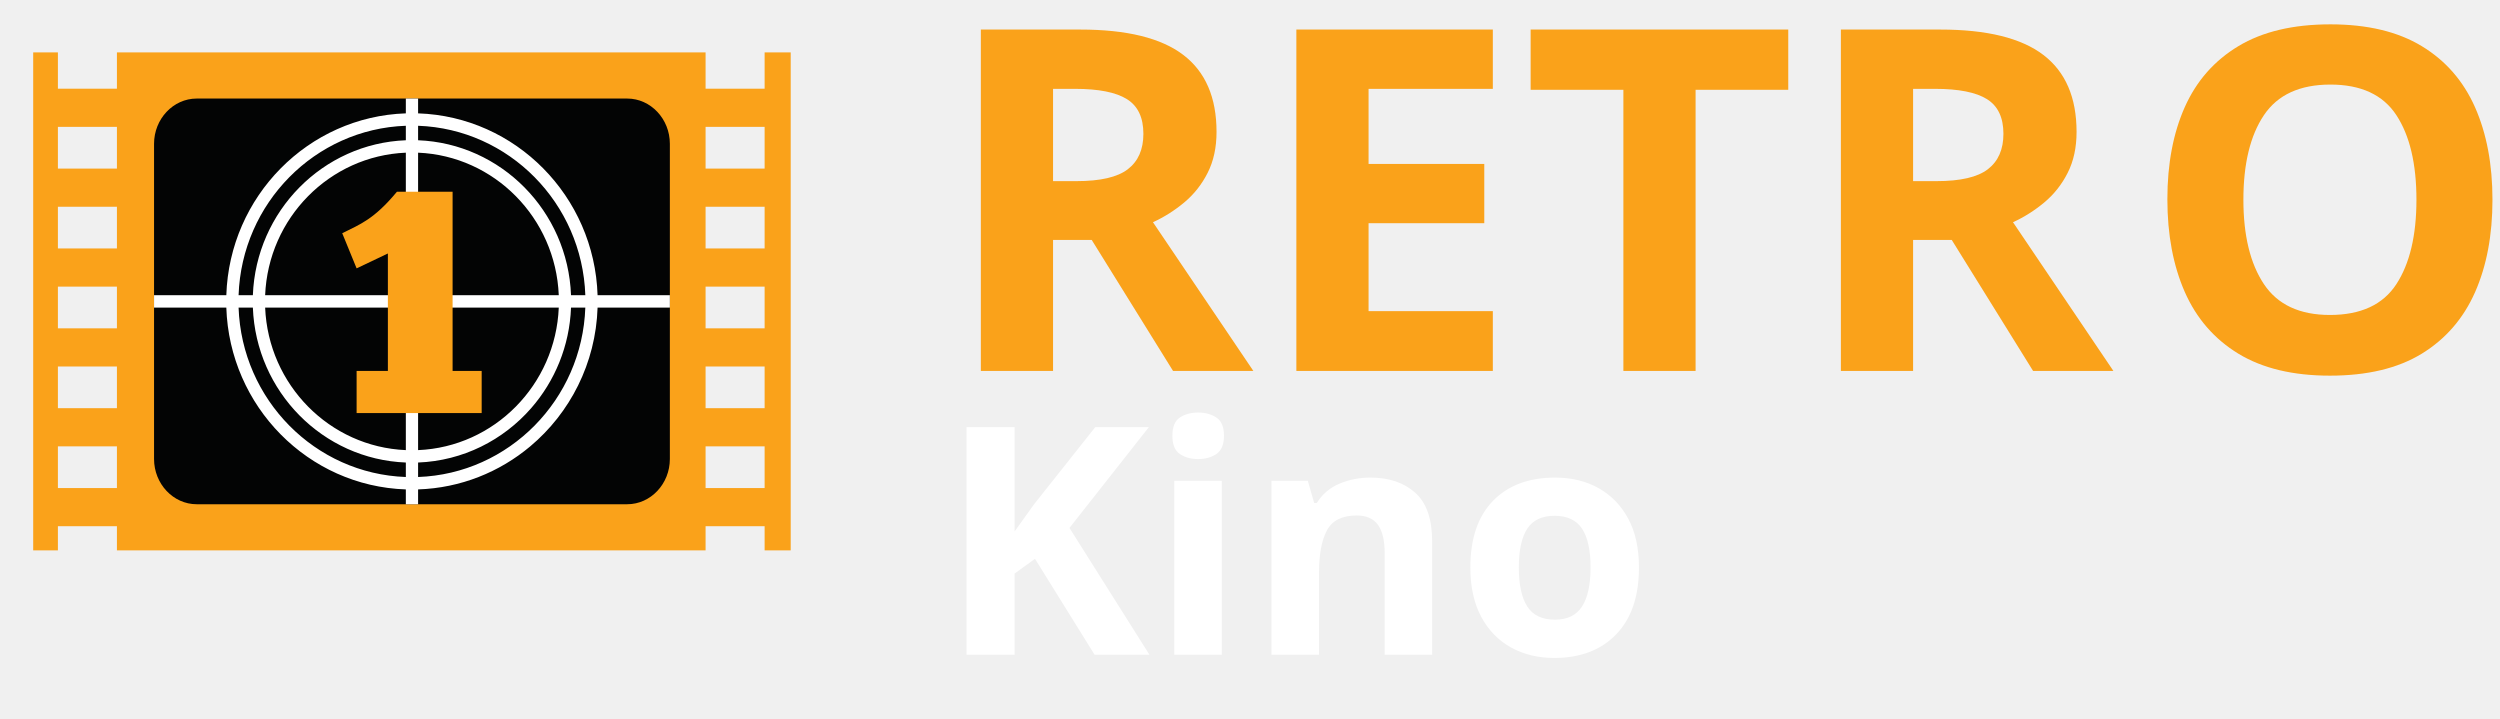
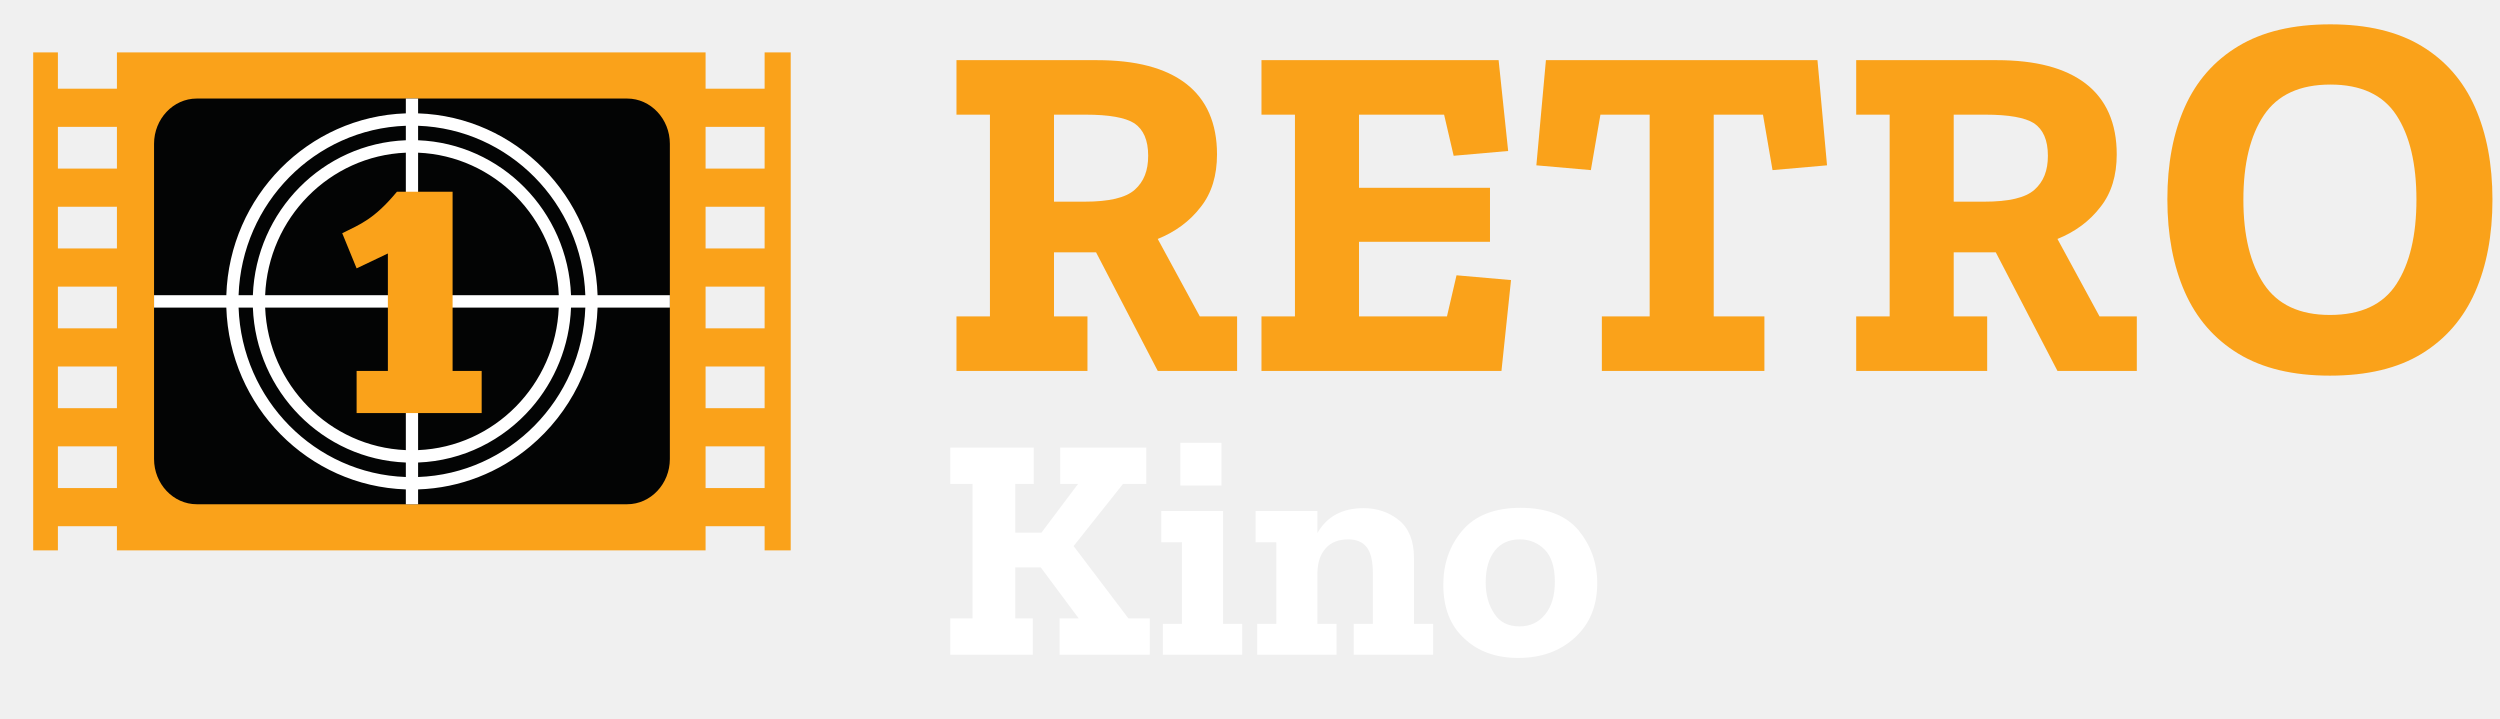
<svg xmlns="http://www.w3.org/2000/svg" width="100%" height="100%" viewBox="0 0 2404 691" version="1.1" xml:space="preserve" style="fill-rule:evenodd;clip-rule:evenodd;stroke-linejoin:round;stroke-miterlimit:2;">
  <g id="Artboard1" transform="matrix(1,0,0,0.926198,-551.364,-802.571)">
    <rect x="551.364" y="866.522" width="2403.59" height="745.863" style="fill:none;" />
    <g transform="matrix(4.78862,0,0,5.17019,-3985.88,-1020.77)">
-       <text x="1135.83px" y="439.514px" style="font-family:'ZillaSlab-Bold', 'Zilla Slab';font-weight:700;font-size:96px;fill:rgb(250,162,26);">RETR<tspan x="1377.17px " y="439.514px ">O</tspan>
-       </text>
+       <g>
+         <g transform="matrix(1,0,0,1,1135.83,439.514)">
+           <g transform="matrix(96,0,0,96,0,0)">
+             <path d="M0.626,-0L0.46,-0L0.331,-0.248L0.243,-0.248L0.243,-0.114L0.313,-0.114L0.313,-0L0.039,-0L0.039,-0.114L0.109,-0.114L0.109,-0.536L0.039,-0.536L0.039,-0.65L0.333,-0.65C0.414,-0.65 0.476,-0.634 0.519,-0.601C0.562,-0.568 0.584,-0.518 0.584,-0.453C0.584,-0.409 0.573,-0.372 0.55,-0.343C0.527,-0.313 0.497,-0.291 0.46,-0.276L0.548,-0.114L0.626,-0.114L0.626,-0ZM0.44,-0.45C0.44,-0.483 0.43,-0.505 0.411,-0.518C0.392,-0.53 0.358,-0.536 0.309,-0.536L0.243,-0.536L0.243,-0.354L0.307,-0.354C0.358,-0.354 0.393,-0.362 0.412,-0.379C0.431,-0.396 0.44,-0.419 0.44,-0.45Z" style="fill:rgb(250,162,26);fill-rule:nonzero;" />
+           </g>
+           <g transform="matrix(96,0,0,96,61.248,0)">
+             <path d="M0.541,-0L0.039,-0L0.039,-0.114L0.109,-0.114L0.109,-0.536L0.039,-0.536L0.039,-0.65L0.535,-0.65L0.555,-0.46L0.441,-0.45L0.421,-0.536L0.243,-0.536L0.243,-0.383L0.517,-0.383L0.517,-0.27L0.243,-0.27L0.243,-0.114L0.427,-0.114L0.447,-0.2L0.561,-0.19L0.541,-0Z" style="fill:rgb(250,162,26);fill-rule:nonzero;" />
+           </g>
+           <g transform="matrix(96,0,0,96,118.176,0)">
+             <path d="M0.629,-0.43L0.515,-0.42L0.495,-0.536L0.392,-0.536L0.392,-0.114L0.498,-0.114L0.498,-0L0.158,-0L0.158,-0.114L0.258,-0.114L0.258,-0.536L0.155,-0.536L0.135,-0.42L0.021,-0.43L0.041,-0.65L0.609,-0.65L0.629,-0.43Z" style="fill:rgb(250,162,26);fill-rule:nonzero;" />
+           </g>
+           <g transform="matrix(96,0,0,96,180.672,0)">
+             <path d="M0.626,-0L0.46,-0L0.331,-0.248L0.243,-0.248L0.243,-0.114L0.313,-0.114L0.313,-0L0.039,-0L0.039,-0.114L0.109,-0.114L0.109,-0.536L0.039,-0.536L0.039,-0.65L0.333,-0.65C0.414,-0.65 0.476,-0.634 0.519,-0.601C0.562,-0.568 0.584,-0.518 0.584,-0.453C0.584,-0.409 0.573,-0.372 0.55,-0.343C0.527,-0.313 0.497,-0.291 0.46,-0.276L0.548,-0.114L0.626,-0.114L0.626,-0ZM0.44,-0.45C0.44,-0.483 0.43,-0.505 0.411,-0.518C0.392,-0.53 0.358,-0.536 0.309,-0.536L0.243,-0.536L0.243,-0.354L0.307,-0.354C0.358,-0.354 0.393,-0.362 0.412,-0.379C0.431,-0.396 0.44,-0.419 0.44,-0.45Z" style="fill:rgb(250,162,26);fill-rule:nonzero;" />
+           </g>
+         </g>
+         <g transform="matrix(1,0,0,1,1377.17,439.514)">
+           <text x="0px" y="0px" style="font-family:'ZillaSlab-Bold', 'Zilla Slab';font-weight:700;font-size:96px;fill:rgb(250,162,26);">O</text>
+         </g>
+       </g>
    </g>
-     <g transform="matrix(4.78862,0,0,5.17019,-3985.88,-726.071)">
-       <text x="1135.83px" y="439.514px" style="font-family:'ZillaSlab-Bold', 'Zilla Slab';font-weight:700;font-size:64px;fill:white;">Kino</text>
+     <g transform="matrix(4.78862,0,0,5.17019,1453.18,1546.3)">
+       <g>
+         <g transform="matrix(64,0,0,64,0,0)">
+           <path d="M0.665,-0L0.382,-0L0.382,-0.114L0.442,-0.114L0.323,-0.274L0.243,-0.274L0.243,-0.114L0.298,-0.114L0.298,-0L0.039,-0L0.039,-0.114L0.109,-0.114L0.109,-0.536L0.039,-0.536L0.039,-0.65L0.301,-0.65L0.301,-0.536L0.243,-0.536L0.243,-0.383L0.325,-0.383L0.44,-0.536L0.384,-0.536L0.384,-0.65L0.654,-0.65L0.654,-0.536L0.581,-0.536L0.426,-0.341L0.598,-0.114L0.665,-0.114L0.665,-0Z" style="fill:white;fill-rule:nonzero;" />
+         </g>
+         <g transform="matrix(64,0,0,64,43.136,0)">
+           <path d="M0.087,-0.531L0.087,-0.665L0.216,-0.665L0.216,-0.531L0.087,-0.531ZM0.281,-0L0.032,-0L0.032,-0.097L0.092,-0.097L0.092,-0.353L0.027,-0.353L0.027,-0.451L0.221,-0.451L0.221,-0.097L0.281,-0.097L0.281,-0Z" style="fill:white;fill-rule:nonzero;" />
+         </g>
+         <g transform="matrix(64,0,0,64,62.272,0)">
+           <path d="M0.581,-0L0.332,-0L0.332,-0.097L0.392,-0.097L0.392,-0.254C0.392,-0.293 0.386,-0.32 0.373,-0.337C0.36,-0.354 0.34,-0.362 0.315,-0.362C0.284,-0.362 0.261,-0.353 0.244,-0.334C0.227,-0.315 0.219,-0.29 0.218,-0.259L0.218,-0.097L0.278,-0.097L0.278,-0L0.029,-0L0.029,-0.097L0.089,-0.097L0.089,-0.353L0.024,-0.353L0.024,-0.451L0.218,-0.451L0.218,-0.382C0.248,-0.434 0.296,-0.46 0.363,-0.46C0.406,-0.46 0.443,-0.447 0.474,-0.422C0.505,-0.397 0.521,-0.357 0.521,-0.304L0.521,-0.097L0.581,-0.097L0.581,-0Z" style="fill:white;fill-rule:nonzero;" />
+         </g>
+         <g transform="matrix(64,0,0,64,100.224,0)">
+           <path d="M0.503,-0.225C0.503,-0.154 0.48,-0.097 0.433,-0.054C0.386,-0.011 0.327,0.01 0.255,0.01C0.186,0.01 0.129,-0.01 0.086,-0.051C0.042,-0.091 0.02,-0.147 0.02,-0.22C0.02,-0.286 0.04,-0.343 0.08,-0.39C0.12,-0.437 0.181,-0.461 0.262,-0.461C0.343,-0.461 0.404,-0.438 0.444,-0.391C0.483,-0.343 0.503,-0.288 0.503,-0.225ZM0.37,-0.229C0.37,-0.275 0.359,-0.309 0.338,-0.33C0.317,-0.351 0.291,-0.362 0.26,-0.362C0.227,-0.362 0.2,-0.35 0.182,-0.327C0.163,-0.303 0.153,-0.27 0.153,-0.227C0.153,-0.188 0.162,-0.156 0.18,-0.129C0.197,-0.102 0.224,-0.089 0.259,-0.089C0.292,-0.089 0.319,-0.101 0.34,-0.127C0.36,-0.152 0.37,-0.186 0.37,-0.229Z" style="fill:white;fill-rule:nonzero;" />
+         </g>
+       </g>
    </g>
    <g transform="matrix(2.12915,0,0,2.32861,-2058.58,-602.24)">
      <g transform="matrix(4.16667,0,0,4.16667,0,0)">
        <path d="M377.074,169.42L370.675,169.42L370.675,164.954L377.074,164.954L377.074,169.42ZM377.074,177.965L370.675,177.965L370.675,173.502L377.074,173.502L377.074,177.965ZM377.074,186.513L370.675,186.513L370.675,182.05L377.074,182.05L377.074,186.513ZM377.074,195.057L370.675,195.057L370.675,190.596L377.074,190.596L377.074,195.057ZM377.074,203.604L370.675,203.604L370.675,199.141L377.074,199.141L377.074,203.604ZM306.869,169.42L300.471,169.42L300.471,164.954L306.869,164.954L306.869,169.42ZM306.869,177.965L300.471,177.965L300.471,173.502L306.869,173.502L306.869,177.965ZM306.869,186.513L300.471,186.513L300.471,182.05L306.869,182.05L306.869,186.513ZM306.869,195.057L300.471,195.057L300.471,190.596L306.869,190.596L306.869,195.057ZM306.869,203.604L300.471,203.604L300.471,199.141L306.869,199.141L306.869,203.604ZM377.074,156.986L377.074,160.87L370.675,160.87L370.675,156.986L306.869,156.986L306.869,160.87L300.471,160.87L300.471,156.986L297.794,156.986L297.794,210.272L300.471,210.272L300.471,207.686L306.869,207.686L306.869,210.272L370.675,210.272L370.675,207.686L377.074,207.686L377.074,210.272L379.901,210.272L379.901,156.986L377.074,156.986Z" style="fill:rgb(250,162,26);fill-rule:nonzero;" />
      </g>
      <g transform="matrix(4.16667,0,0,4.16667,0,0)">
        <path d="M366.803,200.493C366.803,203.153 364.725,205.335 362.184,205.335L315.514,205.335C312.973,205.335 310.893,203.153 310.893,200.493L310.893,166.767C310.893,164.105 312.973,161.925 315.514,161.925L362.184,161.925C364.725,161.925 366.803,164.105 366.803,166.767L366.803,200.493Z" style="fill:rgb(3,4,4);fill-rule:nonzero;" />
      </g>
      <g transform="matrix(4.16667,0,0,4.16667,0,0)">
        <path d="M356.09,182.964C355.746,173.971 348.508,166.733 339.513,166.387L339.513,164.837C349.361,165.184 357.294,173.116 357.64,182.964L356.09,182.964ZM339.513,202.421L339.513,200.872C344.387,200.685 348.744,198.474 351.769,195.057C354.327,192.167 355.932,188.415 356.09,184.294L357.64,184.294C357.294,194.141 349.361,202.075 339.513,202.421ZM339.513,184.294L354.762,184.294C354.419,192.555 347.775,199.2 339.513,199.544L339.513,184.294ZM339.513,167.716C347.775,168.059 354.419,174.703 354.762,182.964L339.513,182.964L339.513,167.716ZM338.185,166.387C329.19,166.733 321.952,173.971 321.604,182.964L320.056,182.964C320.403,173.116 328.335,165.184 338.185,164.837L338.185,166.387ZM338.185,182.964L322.935,182.964C323.278,174.703 329.923,168.059 338.185,167.716L338.185,182.964ZM338.185,199.544C329.923,199.2 323.278,192.555 322.935,184.294L338.185,184.294L338.185,199.544ZM338.185,202.421C328.335,202.075 320.403,194.141 320.056,184.294L321.604,184.294C321.952,193.288 329.19,200.526 338.185,200.872L338.185,202.421ZM366.803,182.964L358.969,182.964C358.622,172.384 350.095,163.856 339.513,163.509L339.513,161.925L338.185,161.925L338.185,163.509C327.603,163.856 319.074,172.384 318.727,182.964L310.893,182.964L310.893,184.294L318.727,184.294C319.074,194.874 327.603,203.403 338.185,203.749L338.185,205.335L339.513,205.335L339.513,203.749C344.125,203.598 348.347,201.893 351.671,199.141C355.974,195.579 358.773,190.263 358.969,184.294L366.803,184.294L366.803,182.964Z" style="fill:white;fill-rule:nonzero;" />
      </g>
      <g transform="matrix(4.16667,0,0,4.16667,0,0)">
        <path d="M331.29,176.334C333.223,175.386 334.747,174.842 337.22,171.895L343.253,171.895L343.253,191.073L346.405,191.073L346.405,195.581L332.849,195.581L332.849,191.073L336.238,191.073L336.238,178.503L332.849,180.096L331.29,176.334Z" style="fill:rgb(250,162,26);fill-rule:nonzero;" />
      </g>
    </g>
  </g>
</svg>
